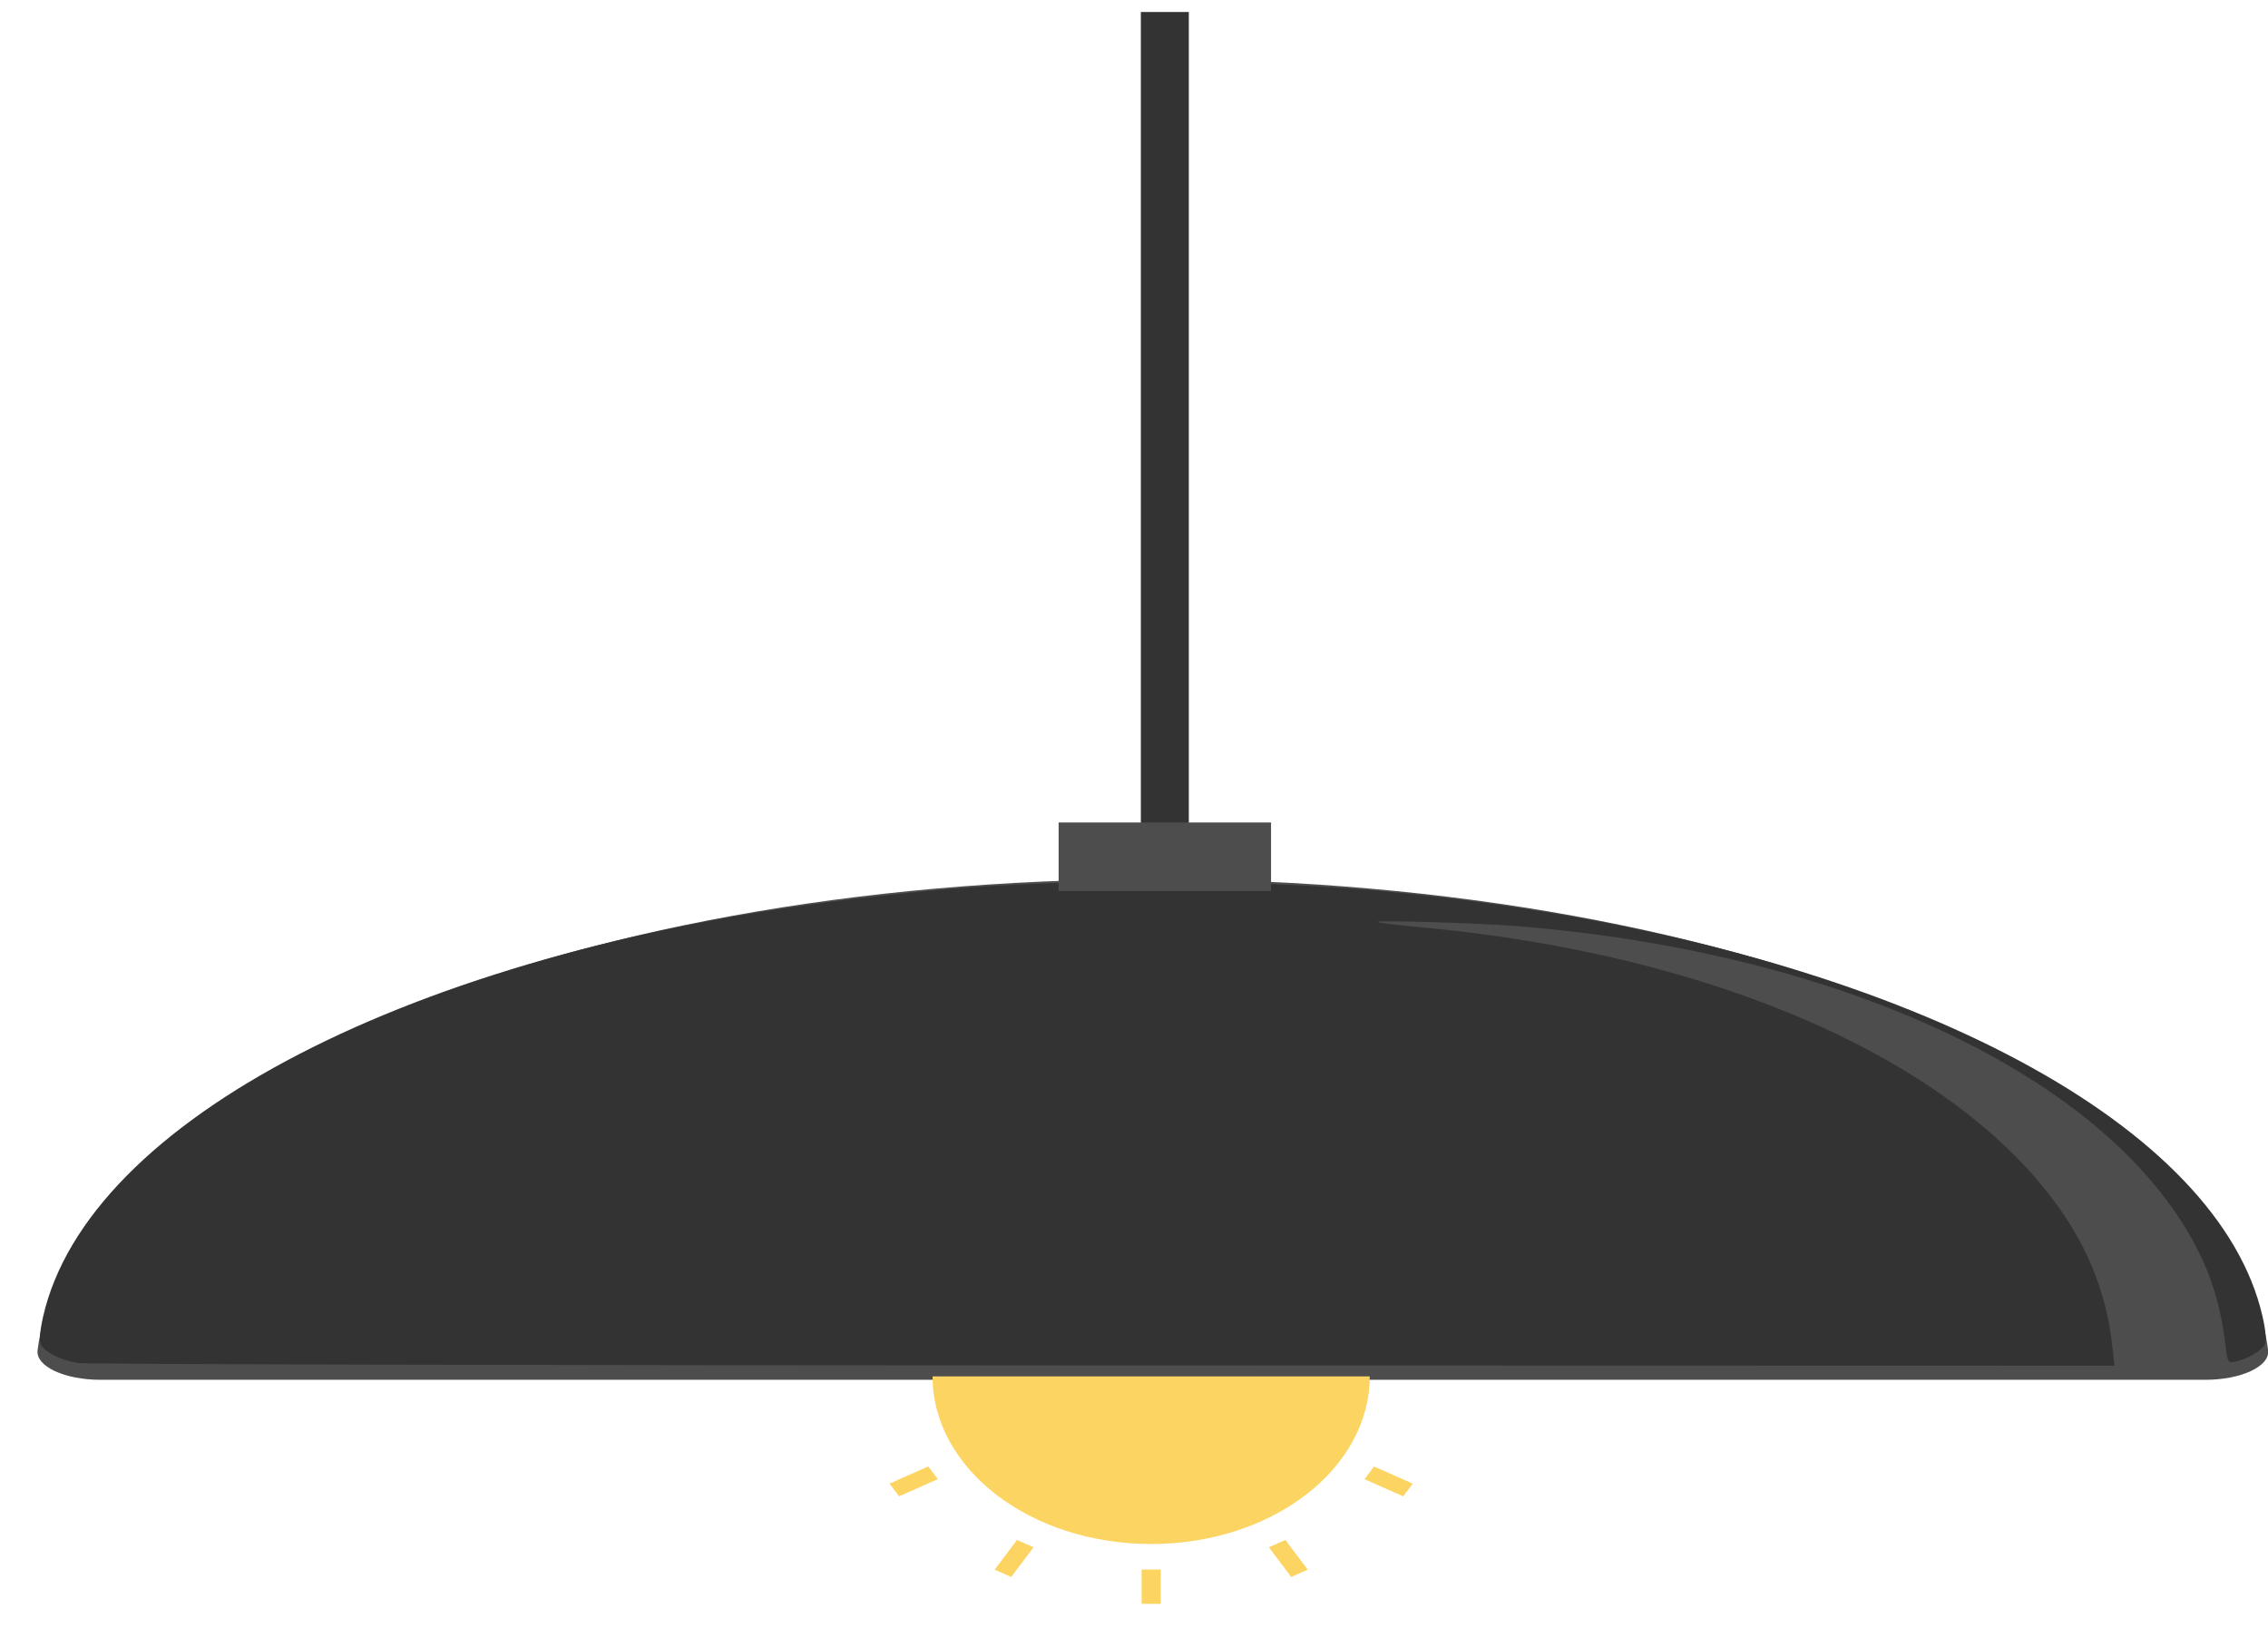
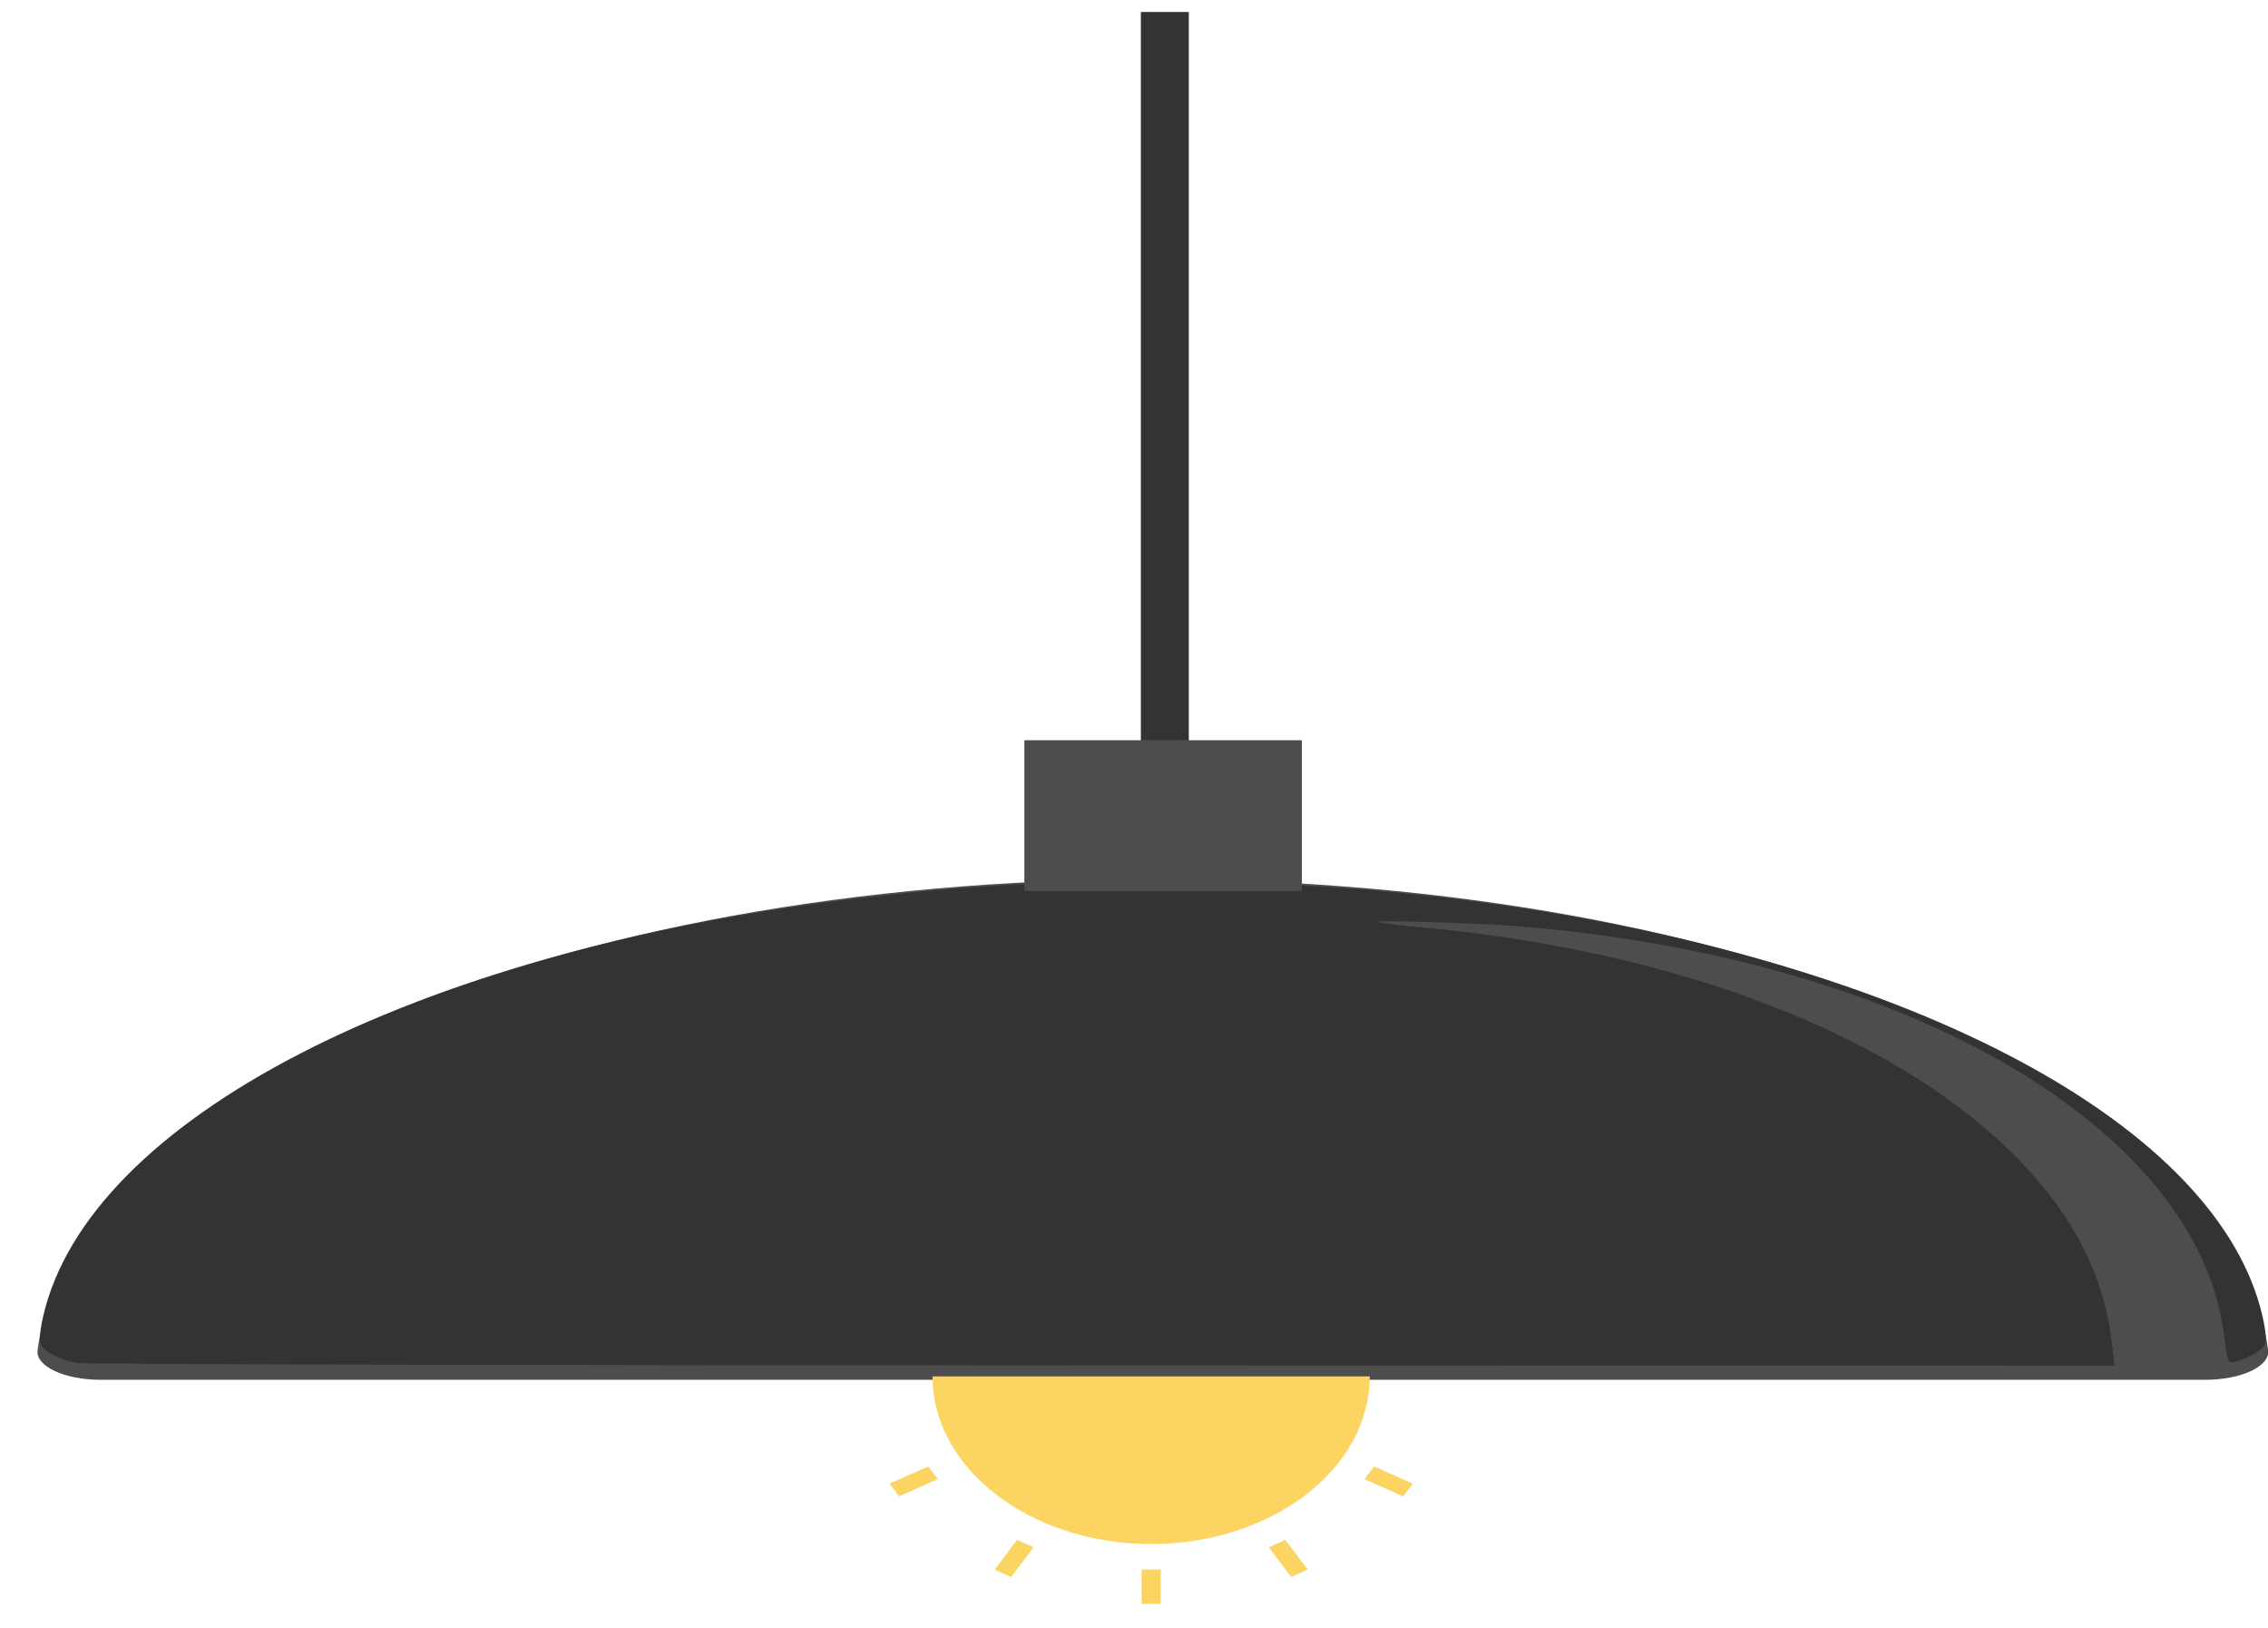
<svg xmlns="http://www.w3.org/2000/svg" version="1.1" id="Layer_1" viewBox="0 0 391.576 280.964" xml:space="preserve" width="391.576" height="280.965">
  <defs id="defs7" />
  <path style="fill:#4d4d4d;stroke-width:0.669" d="m 199.041,151.742 c -102.702,0 -186.656,35.959 -192.552,81.307 -0.361,2.774 4.646,5.105 10.848,5.105 H 380.745 c 6.202,0 11.209,-2.331 10.849,-5.105 -5.897,-45.348 -89.852,-81.307 -192.553,-81.307 z" id="path1" />
  <g id="g7" transform="matrix(0.4342314,0,0,0.3329201,92.02653,113.1811)">
    <path style="fill:#fcd462" d="m 245.77,460.52 c 48,0 86.911,-38.911 86.911,-86.911 H 158.858 c 0,47.999 38.912,86.911 86.912,86.911 z" id="path3" />
    <rect x="241.981" y="473.754" style="fill:#fcd462" width="7.598" height="17.787" id="rect3" />
    <rect x="296.47" y="459.114" transform="matrix(-0.8659,0.5001,-0.5001,-0.8659,794.3576,723.0944)" style="fill:#fcd462" width="7.598" height="17.787" id="rect4" />
    <rect x="142.448" y="424.271" transform="matrix(-0.8661,0.4999,-0.4999,-0.8661,496.4186,723.1449)" style="fill:#fcd462" width="17.787" height="7.598" id="rect5" />
    <rect x="182.37" y="464.235" transform="matrix(-0.5,0.866,-0.866,-0.5,692.2267,536.399)" style="fill:#fcd462" width="17.787" height="7.598" id="rect6" />
    <rect x="336.391" y="419.207" transform="matrix(-0.5,0.866,-0.866,-0.5,881.0286,347.5234)" style="fill:#fcd462" width="7.598" height="17.787" id="rect7" />
  </g>
  <path style="fill:#333333;stroke-width:0.498" d="m 13.395,235.251 c -2.856,-0.476 -5.626,-1.85 -6.314,-3.131 -0.337,-0.628 -0.206,-2.383 0.363,-4.877 7.737,-33.93 63.756,-62.89 139.28,-72.002 19.397,-2.34 32.003,-3.06 53.204,-3.037 21.593,0.023 38.914,1.173 57.989,3.849 72.795,10.212 125.229,38.338 132.72,71.191 0.569,2.494 0.699,4.25 0.363,4.877 -0.562,1.048 -3.052,2.468 -5.129,2.925 -1.205,0.265 -1.288,0.106 -1.684,-3.194 -0.666,-5.557 -1.984,-10.289 -4.135,-14.851 -14.225,-30.162 -60.625,-52.581 -118.312,-57.164 -6.697,-0.532 -24.365,-1.051 -23.917,-0.702 0.184,0.143 3.511,0.55 7.394,0.904 50.67,4.616 92.176,22.86 110.323,48.491 5.156,7.283 8.183,15.091 9.117,23.518 l 0.407,3.669 -174.695,-0.042 C 88.361,235.648 14.726,235.472 13.395,235.251 Z" id="path7" />
  <path style="fill:#333333;stroke-width:0.377" d="M 196.971,77.783 V 2.07 h 4.141 4.141 V 77.783 153.495 h -4.141 -4.141 z" id="path8" />
-   <rect style="fill:#4d4d4d" id="rect10" width="36.673" height="11.83" x="182.775" y="141.961" />
+   <rect style="fill:#4d4d4d;stroke-width:1.695" id="rect10" width="47.912" height="26.026" x="176.86" y="127.765" />
</svg>
